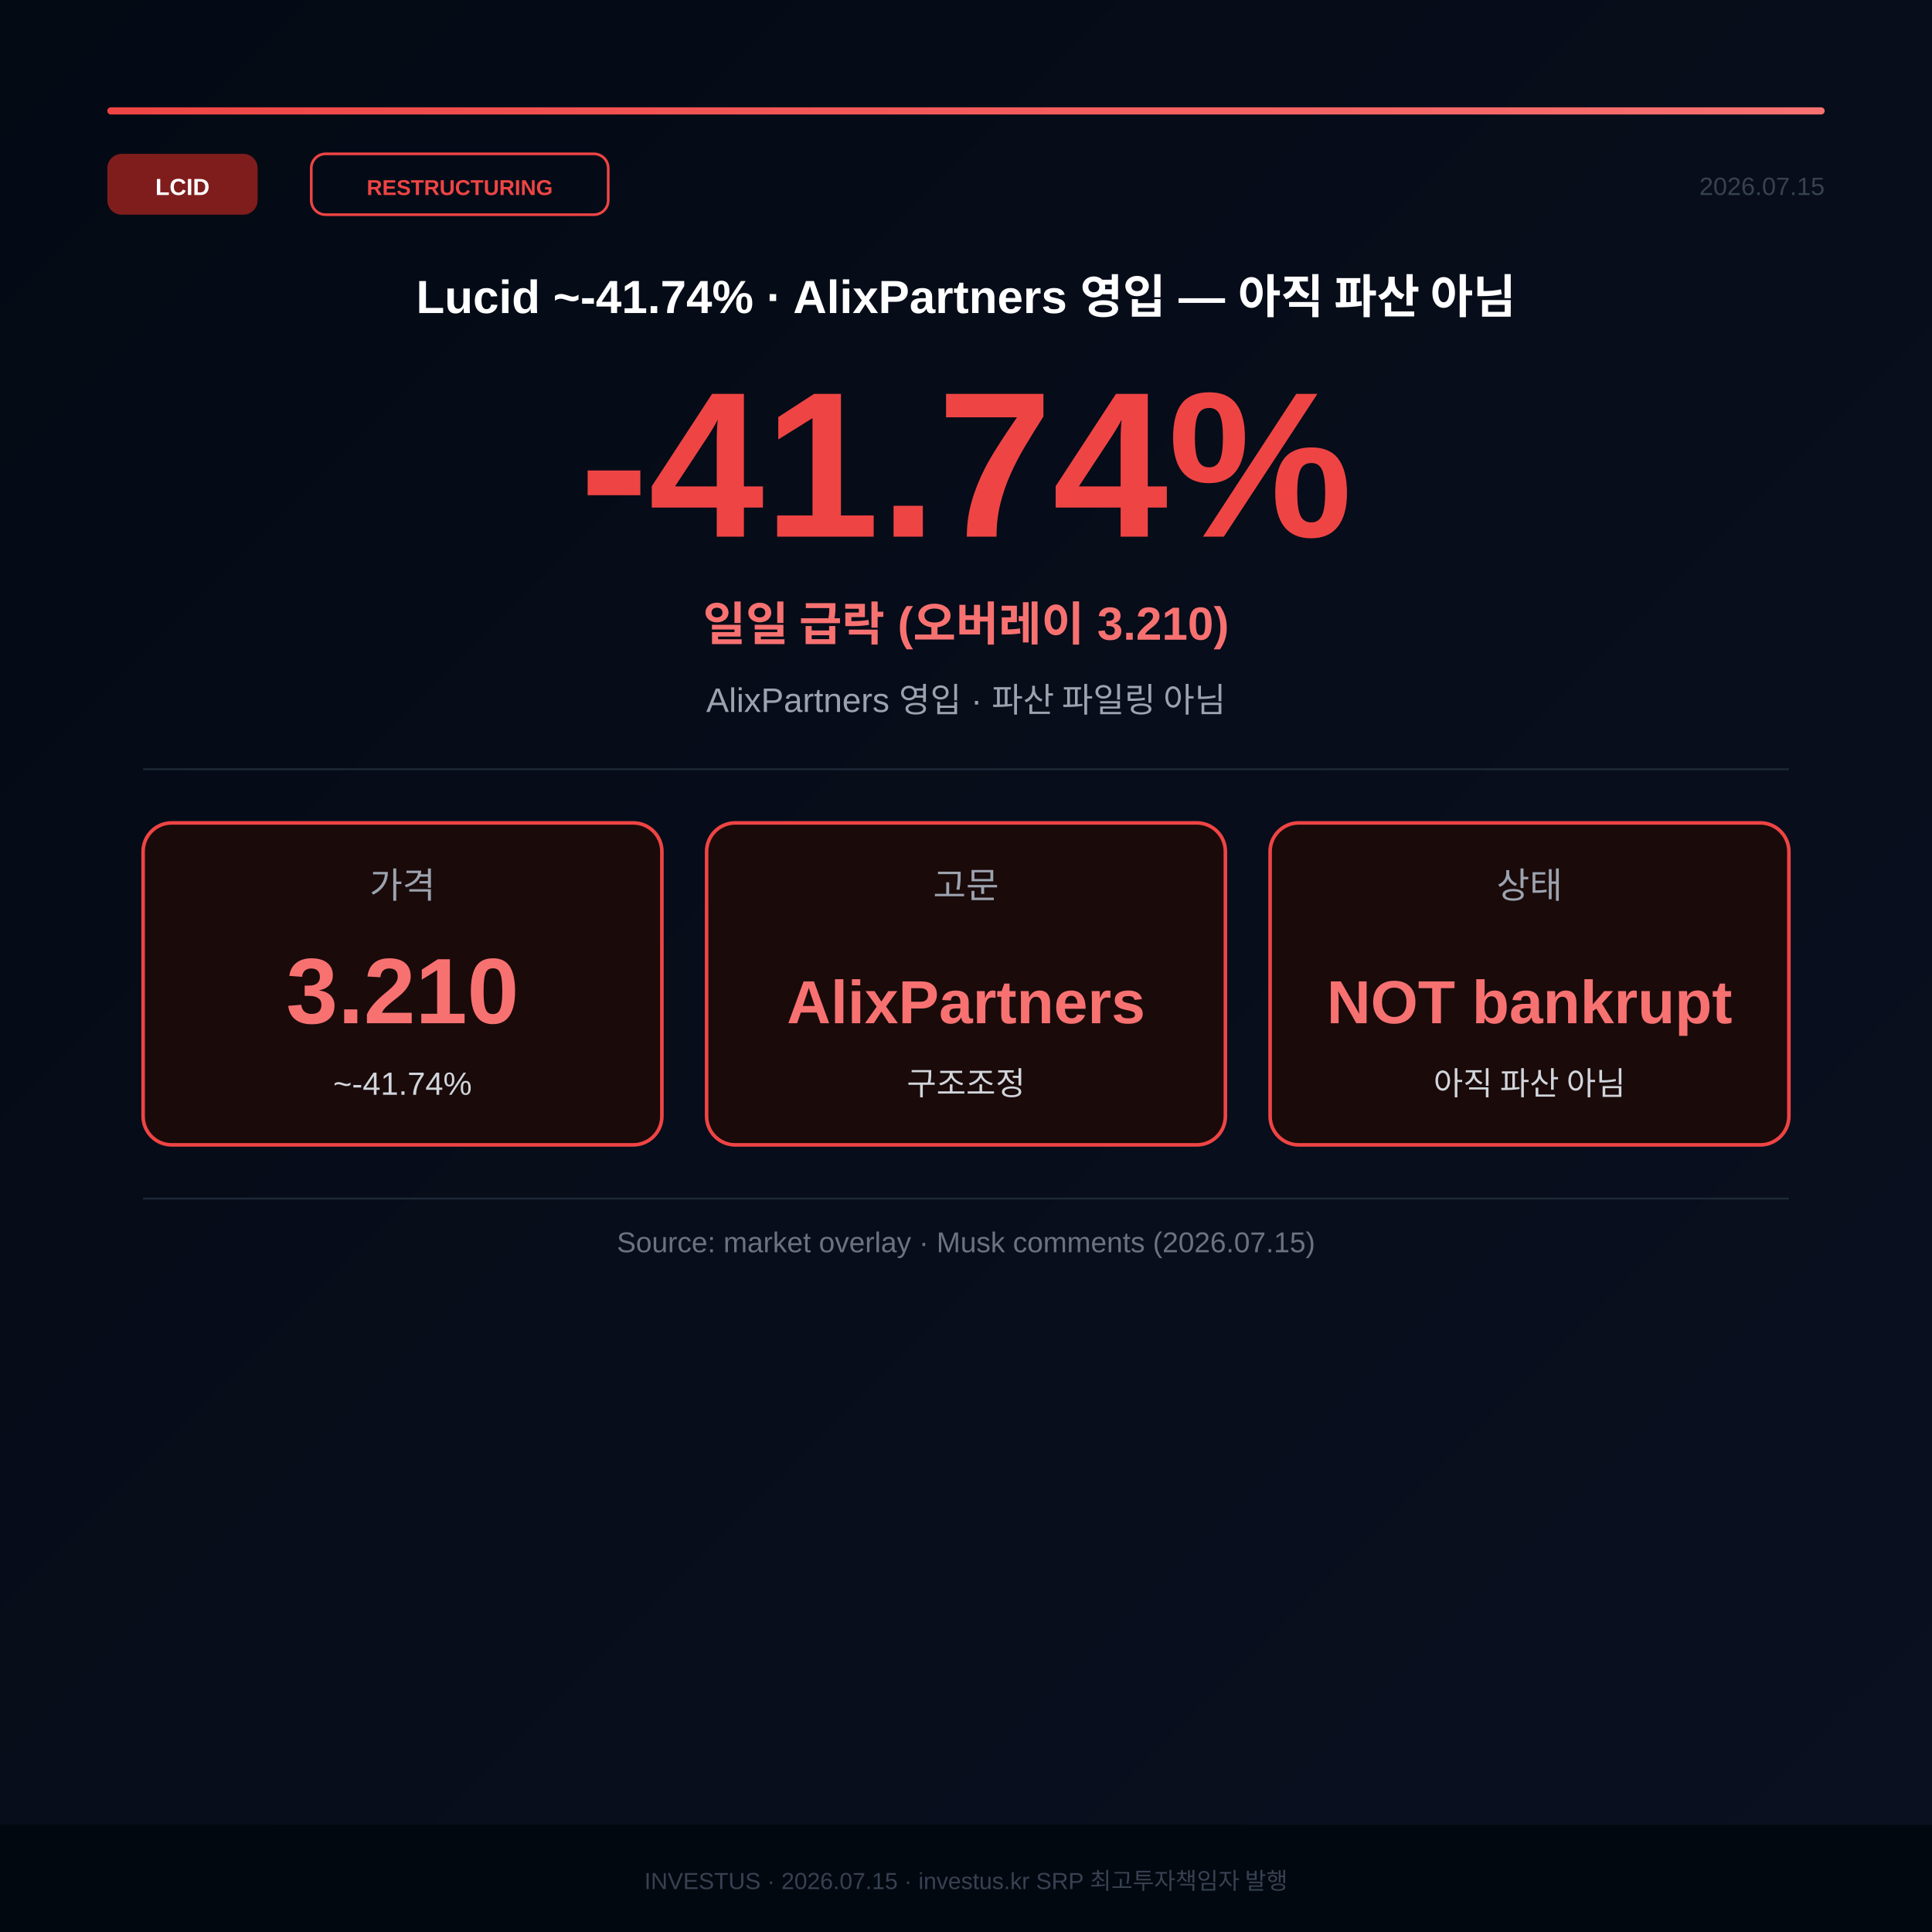
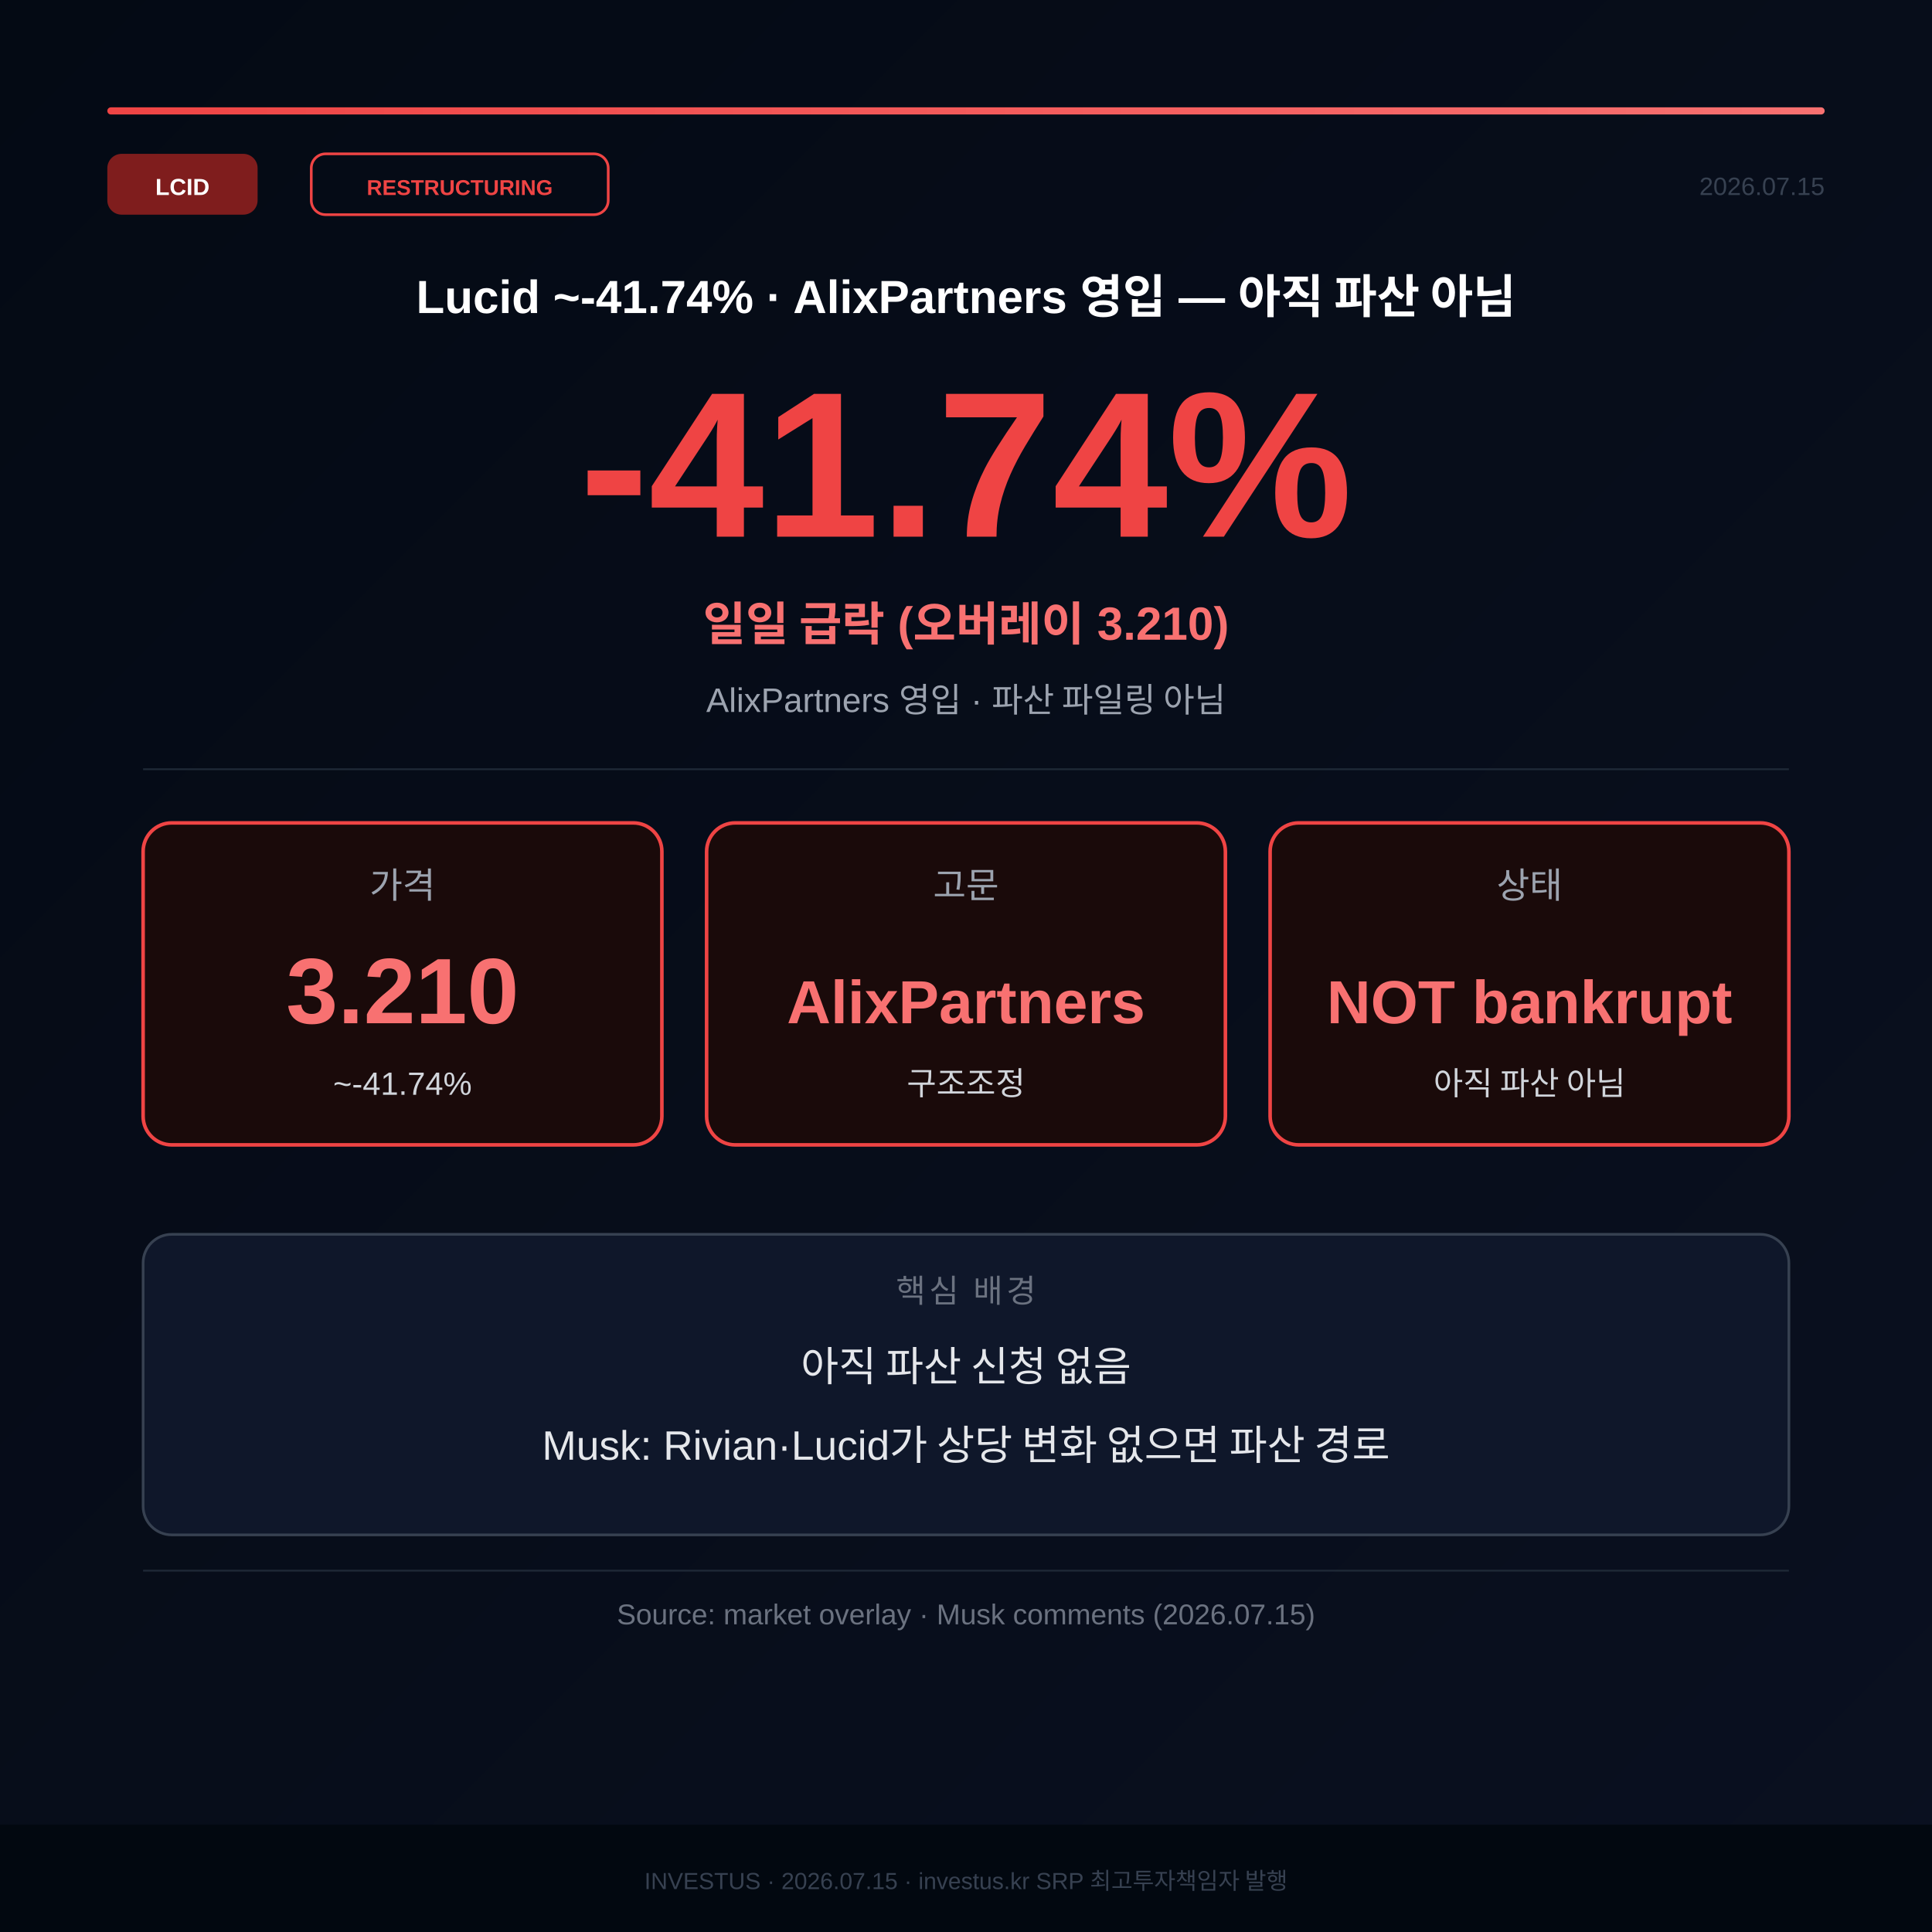
<svg xmlns="http://www.w3.org/2000/svg" viewBox="0 0 1080 1080" width="1080" height="1080">
  <defs>
    <linearGradient id="bg" x1="0%" y1="0%" x2="100%" y2="100%">
      <stop offset="0%" style="stop-color:#040a14" />
      <stop offset="100%" style="stop-color:#0a1020" />
    </linearGradient>
    <linearGradient id="grad" x1="0%" y1="0%" x2="100%" y2="0%">
      <stop offset="0%" style="stop-color:#ef4444" />
      <stop offset="100%" style="stop-color:#f87171" />
    </linearGradient>
  </defs>
  <rect width="1080" height="1080" fill="url(#bg)" />
  <rect x="60" y="60" width="960" height="4" fill="url(#grad)" rx="2" />
  <rect x="60" y="86" width="84" height="34" rx="8" fill="#7f1d1d" />
  <text x="102.0" y="109" font-family="Arial Black, Arial" font-weight="900" font-size="13" fill="#ffffff" text-anchor="middle">LCID</text>
  <rect x="174" y="86" width="166" height="34" rx="8" fill="none" stroke="#ef4444" stroke-width="1.5" />
  <text x="257.0" y="109" font-family="Arial, sans-serif" font-weight="700" font-size="12" fill="#ef4444" text-anchor="middle">RESTRUCTURING</text>
  <text x="1020" y="109" font-family="Arial, sans-serif" font-size="14" fill="#374151" text-anchor="end">2026.07.15</text>
  <text x="540" y="175" font-family="Arial Black, Arial" font-weight="900" font-size="26" fill="#ffffff" text-anchor="middle">Lucid ~-41.74% · AlixPartners 영입 — 아직 파산 아님</text>
  <text x="540" y="300" font-family="Arial Black, Arial" font-weight="900" font-size="116" fill="#ef4444" text-anchor="middle">-41.74%</text>
  <text x="540" y="358" font-family="Arial Black, Arial" font-weight="900" font-size="26" fill="#f87171" text-anchor="middle">일일 급락 (오버레이 3.210)</text>
  <text x="540" y="398" font-family="Arial, sans-serif" font-size="19" fill="#9ca3af" text-anchor="middle">AlixPartners 영입 · 파산 파일링 아님</text>
  <line x1="80" y1="430" x2="1000" y2="430" stroke="#1f2937" stroke-width="1" />
  <rect x="80" y="460" width="290" height="180" rx="16" fill="#1a0a0a" stroke="#ef4444" stroke-width="2" />
  <text x="225.0" y="502" font-family="Arial, sans-serif" font-size="20" fill="#9ca3af" text-anchor="middle">가격</text>
  <text x="225.0" y="572" font-family="Arial Black, Arial" font-weight="900" font-size="52" fill="#f87171" text-anchor="middle">3.210</text>
  <text x="225.0" y="612" font-family="Arial, sans-serif" font-size="18" fill="#d1d5db" text-anchor="middle">~-41.74%</text>
  <rect x="395" y="460" width="290" height="180" rx="16" fill="#1a0a0a" stroke="#ef4444" stroke-width="2" />
  <text x="540.0" y="502" font-family="Arial, sans-serif" font-size="20" fill="#9ca3af" text-anchor="middle">고문</text>
  <text x="540.0" y="572" font-family="Arial Black, Arial" font-weight="900" font-size="34" fill="#f87171" text-anchor="middle">AlixPartners</text>
  <text x="540.0" y="612" font-family="Arial, sans-serif" font-size="18" fill="#d1d5db" text-anchor="middle">구조조정</text>
  <rect x="710" y="460" width="290" height="180" rx="16" fill="#1a0a0a" stroke="#ef4444" stroke-width="2" />
  <text x="855.0" y="502" font-family="Arial, sans-serif" font-size="20" fill="#9ca3af" text-anchor="middle">상태</text>
  <text x="855.0" y="572" font-family="Arial Black, Arial" font-weight="900" font-size="34" fill="#f87171" text-anchor="middle">NOT bankrupt</text>
  <text x="855.0" y="612" font-family="Arial, sans-serif" font-size="18" fill="#d1d5db" text-anchor="middle">아직 파산 아님</text>
-   <line x1="80" y1="670" x2="1000" y2="670" stroke="#1f2937" stroke-width="1" />
-   <text x="540" y="700" font-family="Arial, sans-serif" font-size="16" fill="#6b7280" text-anchor="middle">Source: market overlay · Musk comments (2026.07.15)</text>
+   <rect x="80" y="690" width="920" height="168" rx="16" fill="#0f172a" stroke="#374151" stroke-width="1.5" />
+   <text x="540" y="728" font-family="Arial, sans-serif" font-size="18" fill="#6b7280" text-anchor="middle" letter-spacing="2">핵심 배경</text>
+   <text x="540" y="772" font-family="Arial, sans-serif" font-size="23" fill="#e5e7eb" text-anchor="middle">아직 파산 신청 없음</text>
+   <text x="540" y="816" font-family="Arial, sans-serif" font-size="23" fill="#e5e7eb" text-anchor="middle">Musk: Rivian·Lucid가 상당 변화 없으면 파산 경로</text>
+   <line x1="80" y1="878" x2="1000" y2="878" stroke="#1f2937" stroke-width="1" />
+   <text x="540" y="908" font-family="Arial, sans-serif" font-size="16" fill="#6b7280" text-anchor="middle">Source: market overlay · Musk comments (2026.07.15)</text>
  <rect x="0" y="1020" width="1080" height="60" fill="#020810" />
  <text x="540" y="1056" font-family="Arial, sans-serif" font-size="13" fill="#374151" text-anchor="middle">INVESTUS · 2026.07.15 · investus.kr SRP 최고투자책임자 발행</text>
</svg>
